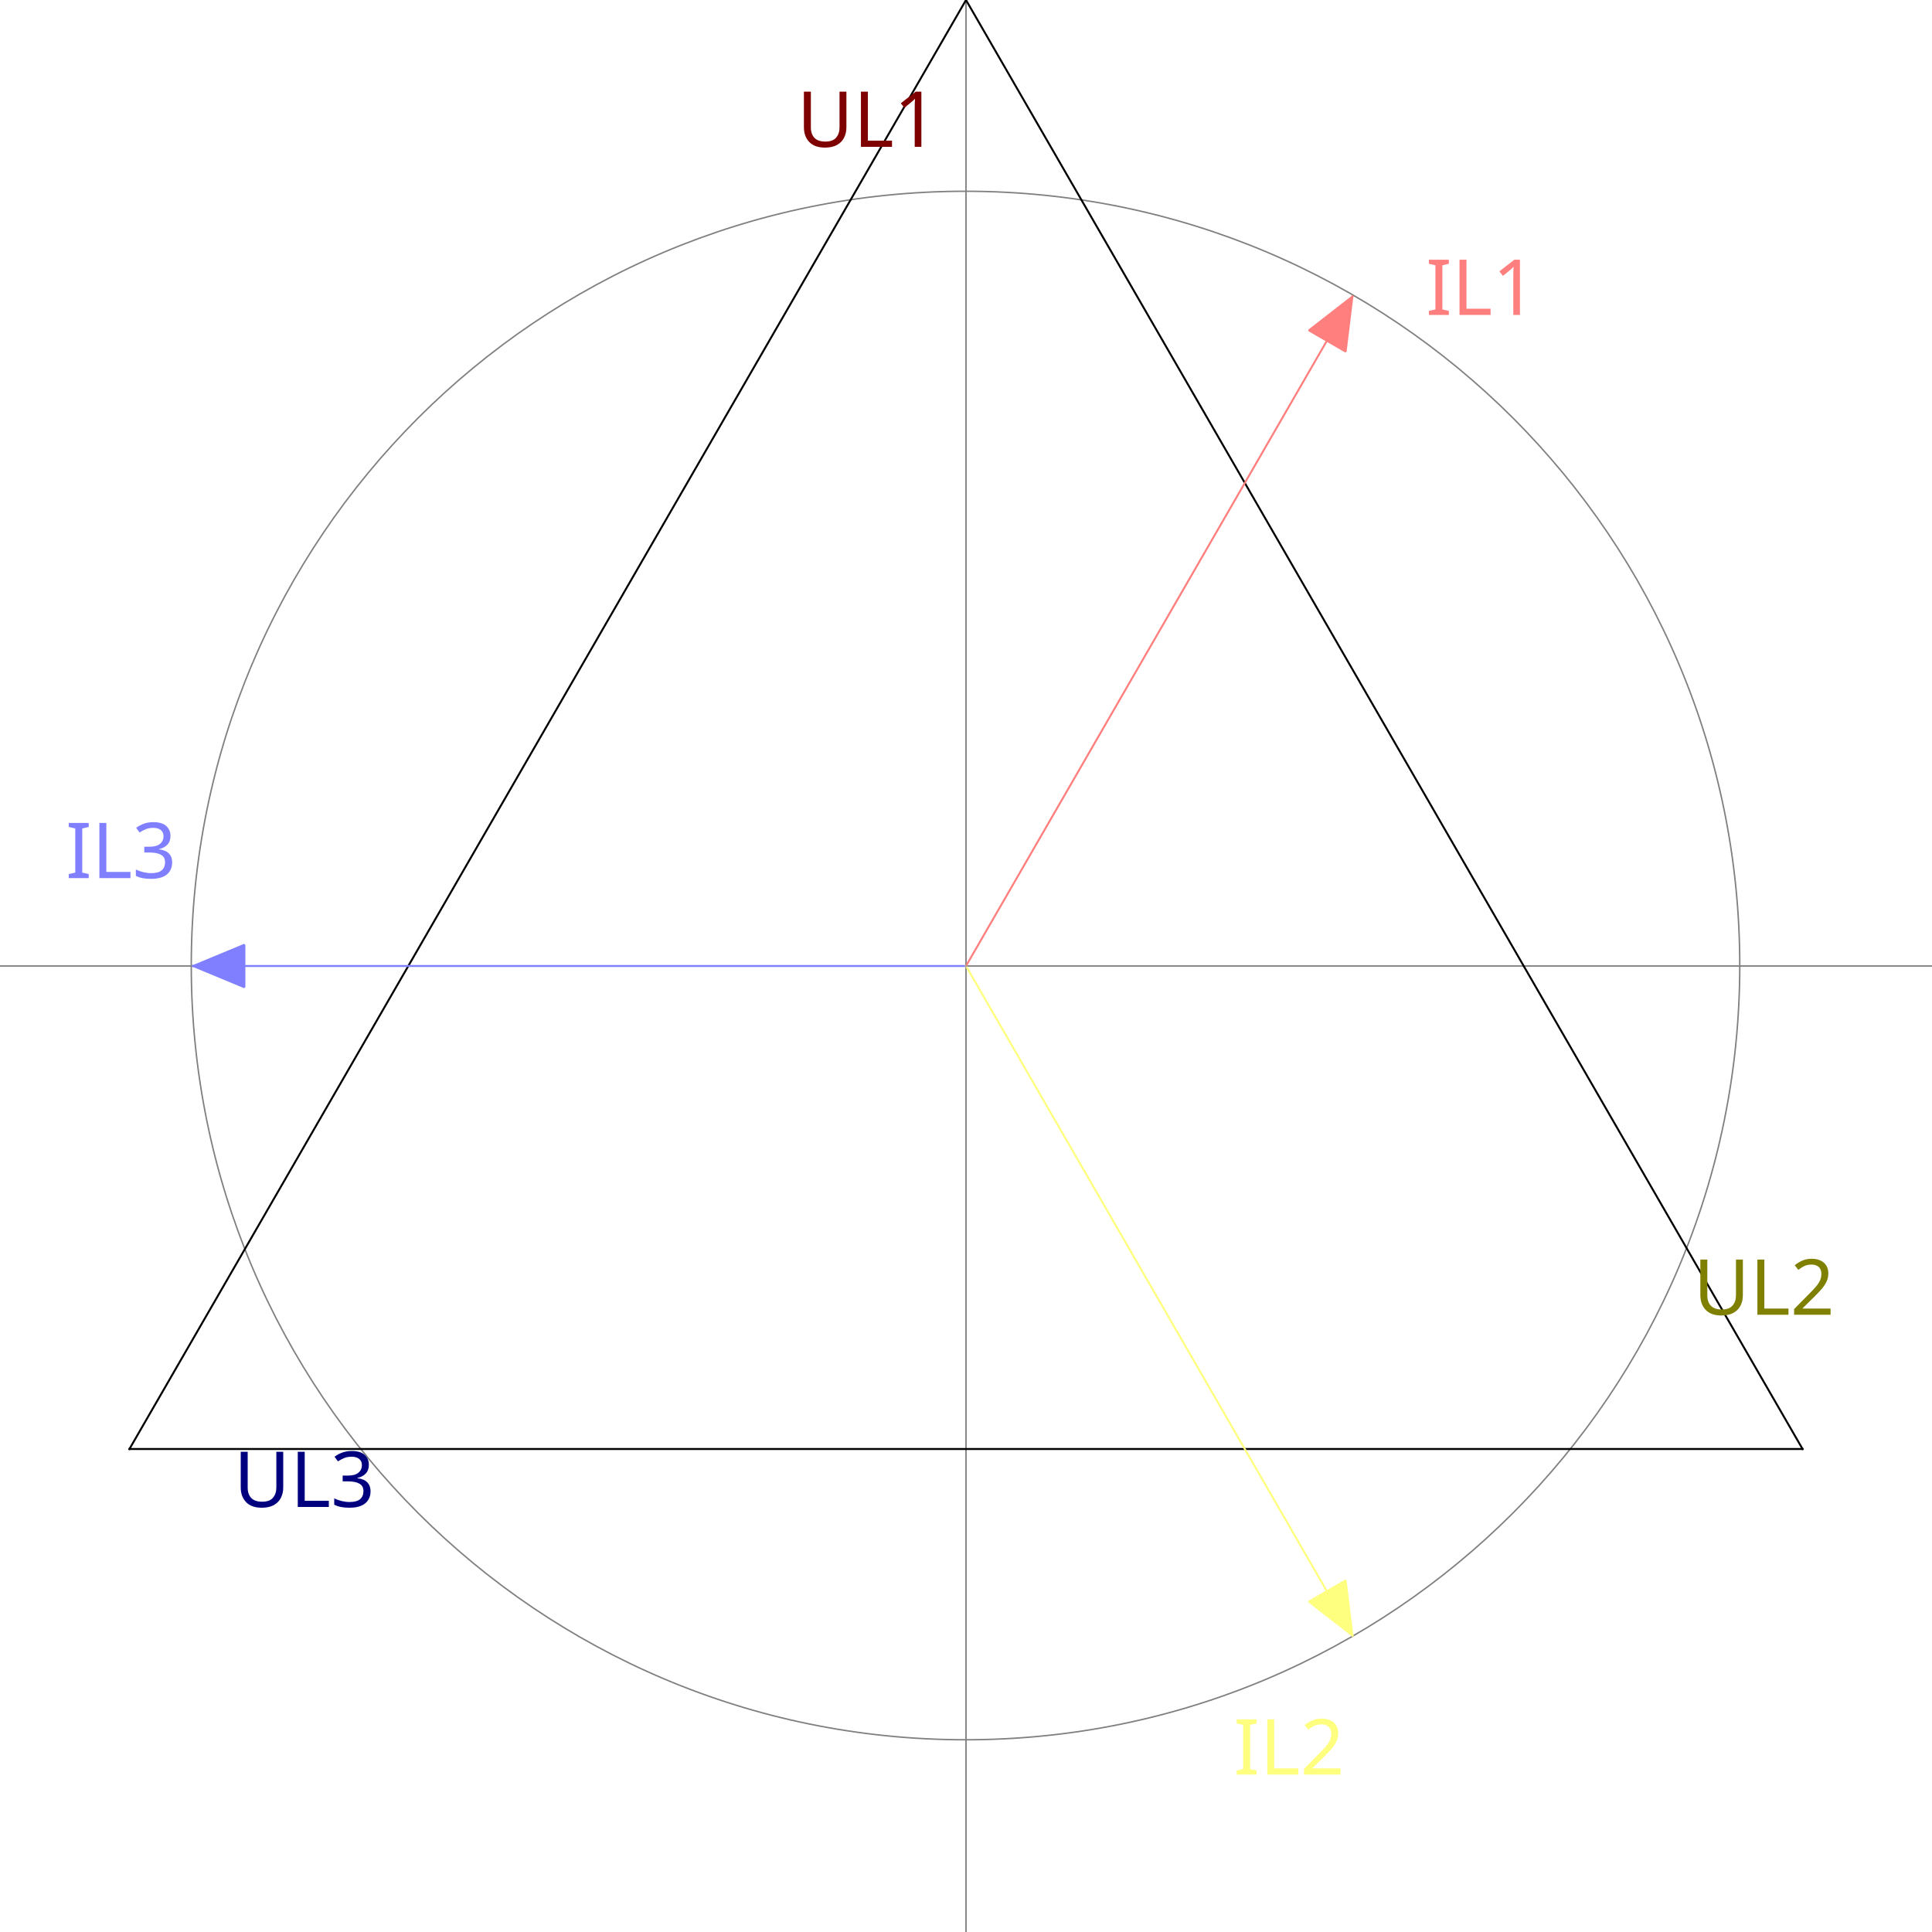
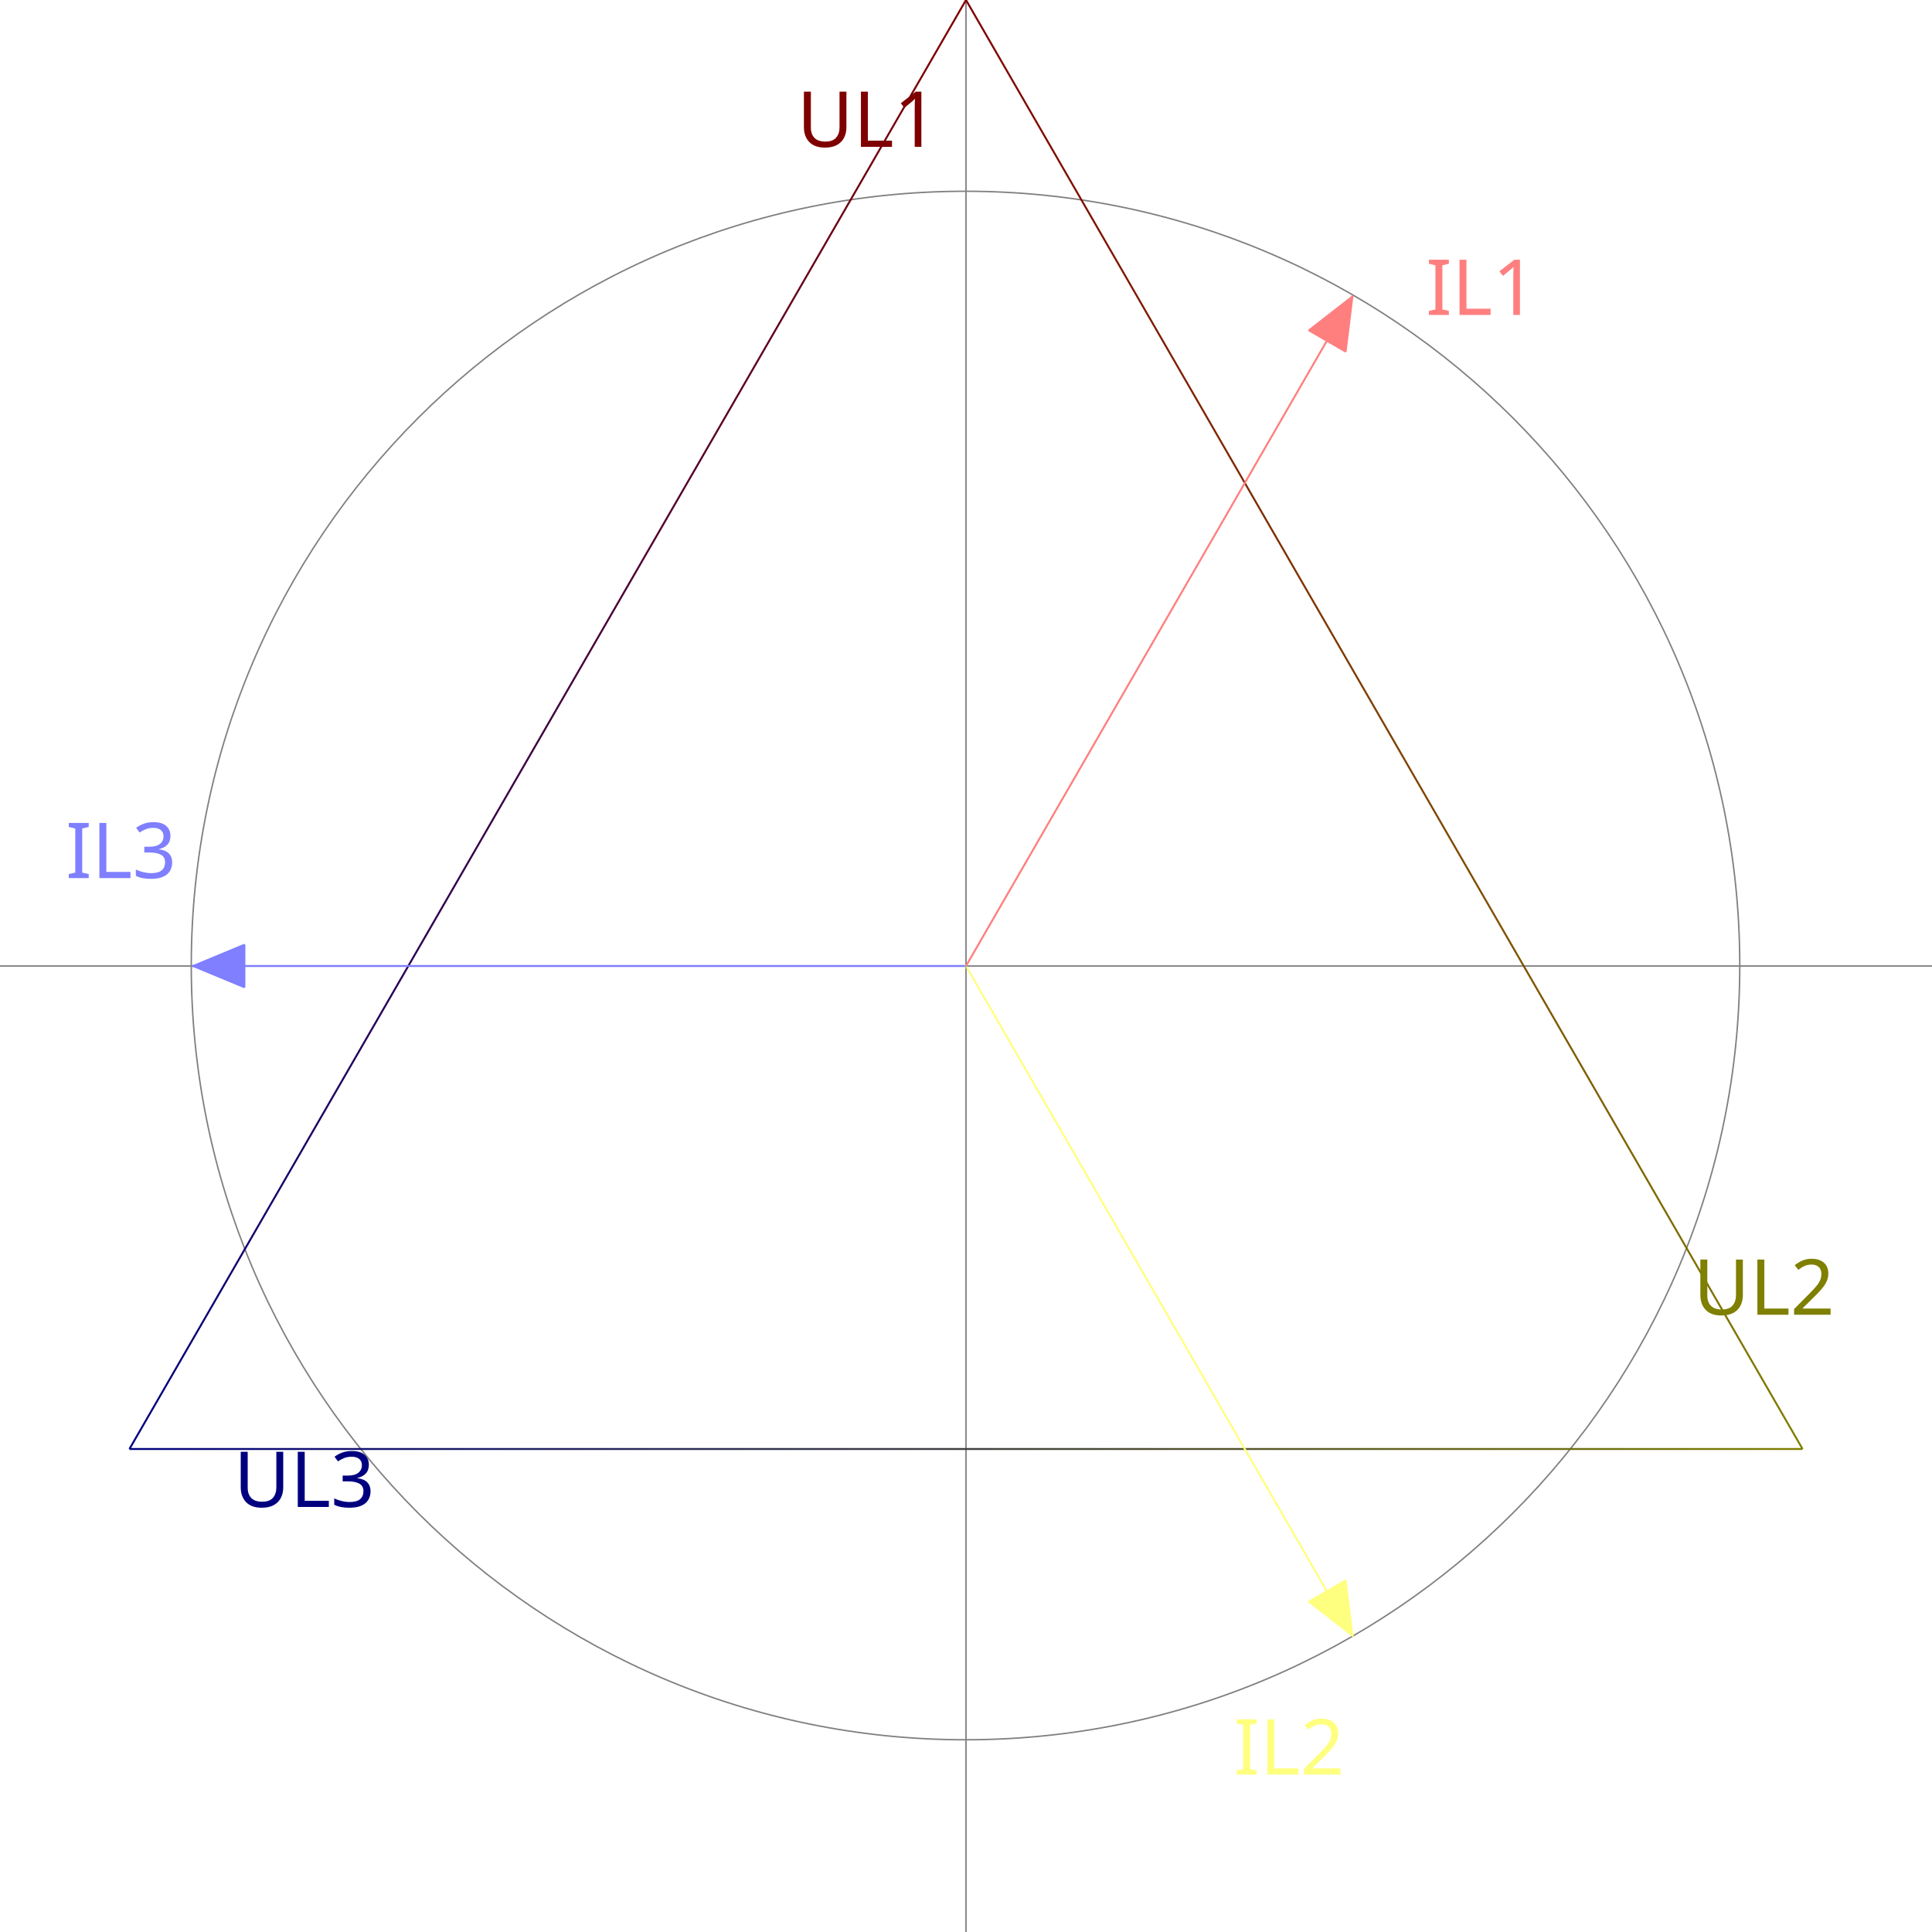
<svg xmlns="http://www.w3.org/2000/svg" width="705.556mm" height="705.556mm" viewBox="0 0 2000 2000" version="1.2" baseProfile="tiny">
  <defs>
- </defs>
+     <linearGradient gradientUnits="userSpaceOnUse" x1="1000" y1="0" x2="1866" y2="1500" id="gradient1">
+       <stop offset="0" stop-color="#7f0000" stop-opacity="1" />
+       <stop offset="1" stop-color="#7f7f00" stop-opacity="1" />
+     </linearGradient>
+     <linearGradient gradientUnits="userSpaceOnUse" x1="1866" y1="1500" x2="134" y2="1500" id="gradient2">
+       <stop offset="0" stop-color="#7f7f00" stop-opacity="1" />
+       <stop offset="1" stop-color="#00007f" stop-opacity="1" />
+     </linearGradient>
+     <linearGradient gradientUnits="userSpaceOnUse" x1="134" y1="1500" x2="1000" y2="0" id="gradient3">
+       <stop offset="0" stop-color="#00007f" stop-opacity="1" />
+       <stop offset="1" stop-color="#7f0000" stop-opacity="1" />
+     </linearGradient>
+     <linearGradient gradientUnits="userSpaceOnUse" x1="134" y1="1500" x2="1000" y2="0" id="gradient4">
+       <stop offset="0" stop-color="#00007f" stop-opacity="1" />
+       <stop offset="1" stop-color="#7f0000" stop-opacity="1" />
+     </linearGradient>
+     <linearGradient gradientUnits="userSpaceOnUse" x1="134" y1="1500" x2="1000" y2="0" id="gradient5">
+       <stop offset="0" stop-color="#00007f" stop-opacity="1" />
+       <stop offset="1" stop-color="#7f0000" stop-opacity="1" />
+     </linearGradient>
+     <linearGradient gradientUnits="userSpaceOnUse" x1="134" y1="1500" x2="1000" y2="0" id="gradient6">
+       <stop offset="0" stop-color="#00007f" stop-opacity="1" />
+       <stop offset="1" stop-color="#7f0000" stop-opacity="1" />
+     </linearGradient>
+     <linearGradient gradientUnits="userSpaceOnUse" x1="134" y1="1500" x2="1000" y2="0" id="gradient7">
+       <stop offset="0" stop-color="#00007f" stop-opacity="1" />
+       <stop offset="1" stop-color="#7f0000" stop-opacity="1" />
+     </linearGradient>
+     <linearGradient gradientUnits="userSpaceOnUse" x1="134" y1="1500" x2="1000" y2="0" id="gradient8">
+       <stop offset="0" stop-color="#00007f" stop-opacity="1" />
+       <stop offset="1" stop-color="#7f0000" stop-opacity="1" />
+     </linearGradient>
+     <linearGradient gradientUnits="userSpaceOnUse" x1="134" y1="1500" x2="1000" y2="0" id="gradient9">
+       <stop offset="0" stop-color="#00007f" stop-opacity="1" />
+       <stop offset="1" stop-color="#7f0000" stop-opacity="1" />
+     </linearGradient>
+     <linearGradient gradientUnits="userSpaceOnUse" x1="134" y1="1500" x2="1000" y2="0" id="gradient10">
+       <stop offset="0" stop-color="#00007f" stop-opacity="1" />
+       <stop offset="1" stop-color="#7f0000" stop-opacity="1" />
+     </linearGradient>
+     <linearGradient gradientUnits="userSpaceOnUse" x1="134" y1="1500" x2="1000" y2="0" id="gradient11">
+       <stop offset="0" stop-color="#00007f" stop-opacity="1" />
+       <stop offset="1" stop-color="#7f0000" stop-opacity="1" />
+     </linearGradient>
+     <linearGradient gradientUnits="userSpaceOnUse" x1="134" y1="1500" x2="1000" y2="0" id="gradient12">
+       <stop offset="0" stop-color="#00007f" stop-opacity="1" />
+       <stop offset="1" stop-color="#7f0000" stop-opacity="1" />
+     </linearGradient>
+     <linearGradient gradientUnits="userSpaceOnUse" x1="134" y1="1500" x2="1000" y2="0" id="gradient13">
+       <stop offset="0" stop-color="#00007f" stop-opacity="1" />
+       <stop offset="1" stop-color="#7f0000" stop-opacity="1" />
+     </linearGradient>
+     <linearGradient gradientUnits="userSpaceOnUse" x1="134" y1="1500" x2="1000" y2="0" id="gradient14">
+       <stop offset="0" stop-color="#00007f" stop-opacity="1" />
+       <stop offset="1" stop-color="#7f0000" stop-opacity="1" />
+     </linearGradient>
+   </defs>
  <g fill="none" stroke="black" stroke-width="1" fill-rule="evenodd" stroke-linecap="square" stroke-linejoin="bevel">
    <g fill="none" stroke="#808080" stroke-opacity="1" stroke-width="1.5" stroke-linecap="square" stroke-linejoin="bevel" transform="matrix(1,0,0,1,0,0)" font-family="Sans" font-size="80" font-weight="400" font-style="normal">
      <polyline fill="none" vector-effect="none" points="0,1000 2000,1000 " />
      <polyline fill="none" vector-effect="none" points="1000,0 1000,2000 " />
      <path vector-effect="none" fill-rule="evenodd" d="M1801,999.5 C1801,556.844 1442.16,198 999.5,198 C556.844,198 198,556.844 198,999.5 C198,1442.16 556.844,1801 999.5,1801 C1442.16,1801 1801,1442.16 1801,999.5 " />
    </g>
-     <g fill="none" stroke="#000000" stroke-opacity="1" stroke-width="2" stroke-linecap="square" stroke-linejoin="bevel" transform="matrix(1,0,0,1,0,0)" font-family="Sans" font-size="80" font-weight="400" font-style="normal">
-       <polyline fill="none" vector-effect="none" points="1000,0 1866,1500 " />
+     <g fill="url(#gradient1)" stroke="none" transform="matrix(1,0,0,1,0,0)" font-family="Sans" font-size="80" font-weight="400" font-style="normal">
+       <path vector-effect="none" fill-rule="evenodd" d="M999.134,0.5 L1865.13,1500.5 L1866.87,1499.5 L1000.87,-0.5 L999.134,0.5" />
    </g>
-     <g fill="none" stroke="#000000" stroke-opacity="1" stroke-width="2" stroke-linecap="square" stroke-linejoin="bevel" transform="matrix(1,0,0,1,0,0)" font-family="Sans" font-size="80" font-weight="400" font-style="normal">
-       <polyline fill="none" vector-effect="none" points="1866,1500 134,1500 " />
+     <g fill="url(#gradient2)" stroke="none" transform="matrix(1,0,0,1,0,0)" font-family="Sans" font-size="80" font-weight="400" font-style="normal">
+       <path vector-effect="none" fill-rule="evenodd" d="M1866,1499 L134,1499 L134,1501 L1866,1501 L1866,1499" />
    </g>
-     <g fill="none" stroke="#000000" stroke-opacity="1" stroke-width="2" stroke-linecap="square" stroke-linejoin="bevel" transform="matrix(1,0,0,1,0,0)" font-family="Sans" font-size="80" font-weight="400" font-style="normal">
-       <polyline fill="none" vector-effect="none" points="134,1500 1000,0 " />
+     <g fill="url(#gradient3)" stroke="none" transform="matrix(1,0,0,1,0,0)" font-family="Sans" font-size="80" font-weight="400" font-style="normal">
+       <path vector-effect="none" fill-rule="evenodd" d="M134.866,1500.5 L1000.87,0.5 L999.134,-0.5 L133.134,1499.5 L134.866,1500.5" />
    </g>
-     <g fill="none" stroke="#7f0000" stroke-opacity="1" stroke-width="2" stroke-linecap="square" stroke-linejoin="bevel" transform="matrix(1,0,0,1,0,0)" font-family="Sans" font-size="80" font-weight="400" font-style="normal">
+     <g fill="url(#gradient4)" stroke="#7f0000" stroke-opacity="1" stroke-width="2" stroke-linecap="square" stroke-linejoin="bevel" transform="matrix(1,0,0,1,0,0)" font-family="Sans" font-size="80" font-weight="400" font-style="normal">
      <text fill="#7f0000" fill-opacity="1" stroke="none" xml:space="preserve" x="825" y="152" font-family="Sans" font-size="80" font-weight="400" font-style="normal">UL1</text>
    </g>
-     <g fill="none" stroke="#7f7f00" stroke-opacity="1" stroke-width="2" stroke-linecap="square" stroke-linejoin="bevel" transform="matrix(1,0,0,1,0,0)" font-family="Sans" font-size="80" font-weight="400" font-style="normal">
+     <g fill="url(#gradient5)" stroke="#7f7f00" stroke-opacity="1" stroke-width="2" stroke-linecap="square" stroke-linejoin="bevel" transform="matrix(1,0,0,1,0,0)" font-family="Sans" font-size="80" font-weight="400" font-style="normal">
      <text fill="#7f7f00" fill-opacity="1" stroke="none" xml:space="preserve" x="1753" y="1361" font-family="Sans" font-size="80" font-weight="400" font-style="normal">UL2</text>
    </g>
-     <g fill="none" stroke="#00007f" stroke-opacity="1" stroke-width="2" stroke-linecap="square" stroke-linejoin="bevel" transform="matrix(1,0,0,1,0,0)" font-family="Sans" font-size="80" font-weight="400" font-style="normal">
+     <g fill="url(#gradient6)" stroke="#00007f" stroke-opacity="1" stroke-width="2" stroke-linecap="square" stroke-linejoin="bevel" transform="matrix(1,0,0,1,0,0)" font-family="Sans" font-size="80" font-weight="400" font-style="normal">
      <text fill="#00007f" fill-opacity="1" stroke="none" xml:space="preserve" x="242" y="1560" font-family="Sans" font-size="80" font-weight="400" font-style="normal">UL3</text>
    </g>
-     <g fill="none" stroke="#7f7fff" stroke-opacity="1" stroke-width="2" stroke-linecap="square" stroke-linejoin="bevel" transform="matrix(1,0,0,1,0,0)" font-family="Sans" font-size="80" font-weight="400" font-style="normal">
+     <g fill="url(#gradient7)" stroke="#7f7fff" stroke-opacity="1" stroke-width="2" stroke-linecap="square" stroke-linejoin="bevel" transform="matrix(1,0,0,1,0,0)" font-family="Sans" font-size="80" font-weight="400" font-style="normal">
      <path vector-effect="none" fill-rule="evenodd" d="M200,1000 L253,978 L253,1022 L200,1000" />
    </g>
    <g fill="#7f7fff" fill-opacity="1" stroke="none" transform="matrix(1,0,0,1,0,0)" font-family="Sans" font-size="80" font-weight="400" font-style="normal">
      <path vector-effect="none" fill-rule="evenodd" d="M200,1000 L253,978 L253,1022" />
    </g>
-     <g fill="none" stroke="#7f7fff" stroke-opacity="1" stroke-width="2" stroke-linecap="square" stroke-linejoin="bevel" transform="matrix(1,0,0,1,0,0)" font-family="Sans" font-size="80" font-weight="400" font-style="normal">
+     <g fill="url(#gradient8)" stroke="#7f7fff" stroke-opacity="1" stroke-width="2" stroke-linecap="square" stroke-linejoin="bevel" transform="matrix(1,0,0,1,0,0)" font-family="Sans" font-size="80" font-weight="400" font-style="normal">
      <polyline fill="none" vector-effect="none" points="1000,1000 200,1000 " />
      <text fill="#7f7fff" fill-opacity="1" stroke="none" xml:space="preserve" x="68" y="909" font-family="Sans" font-size="80" font-weight="400" font-style="normal">IL3</text>
    </g>
-     <g fill="none" stroke="#ffff7f" stroke-opacity="1" stroke-width="2" stroke-linecap="square" stroke-linejoin="bevel" transform="matrix(1,0,0,1,0,0)" font-family="Sans" font-size="80" font-weight="400" font-style="normal">
+     <g fill="url(#gradient9)" stroke="#ffff7f" stroke-opacity="1" stroke-width="2" stroke-linecap="square" stroke-linejoin="bevel" transform="matrix(1,0,0,1,0,0)" font-family="Sans" font-size="80" font-weight="400" font-style="normal">
      <path vector-effect="none" fill-rule="evenodd" d="M1400,1693 L1355,1658 L1393,1636 L1400,1693" />
    </g>
    <g fill="#ffff7f" fill-opacity="1" stroke="none" transform="matrix(1,0,0,1,0,0)" font-family="Sans" font-size="80" font-weight="400" font-style="normal">
      <path vector-effect="none" fill-rule="evenodd" d="M1400,1693 L1355,1658 L1393,1636" />
    </g>
-     <g fill="none" stroke="#ffff7f" stroke-opacity="1" stroke-width="2" stroke-linecap="square" stroke-linejoin="bevel" transform="matrix(1,0,0,1,0,0)" font-family="Sans" font-size="80" font-weight="400" font-style="normal">
+     <g fill="url(#gradient10)" stroke="#ffff7f" stroke-opacity="1" stroke-width="2" stroke-linecap="square" stroke-linejoin="bevel" transform="matrix(1,0,0,1,0,0)" font-family="Sans" font-size="80" font-weight="400" font-style="normal">
      <polyline fill="none" vector-effect="none" points="1000,1000 1400,1693 " />
      <text fill="#ffff7f" fill-opacity="1" stroke="none" xml:space="preserve" x="1277" y="1837" font-family="Sans" font-size="80" font-weight="400" font-style="normal">IL2</text>
    </g>
-     <g fill="none" stroke="#ff7f7f" stroke-opacity="1" stroke-width="2" stroke-linecap="square" stroke-linejoin="bevel" transform="matrix(1,0,0,1,0,0)" font-family="Sans" font-size="80" font-weight="400" font-style="normal">
+     <g fill="url(#gradient11)" stroke="#ff7f7f" stroke-opacity="1" stroke-width="2" stroke-linecap="square" stroke-linejoin="bevel" transform="matrix(1,0,0,1,0,0)" font-family="Sans" font-size="80" font-weight="400" font-style="normal">
      <path vector-effect="none" fill-rule="evenodd" d="M1400,307 L1393,364 L1355,342 L1400,307" />
    </g>
    <g fill="#ff7f7f" fill-opacity="1" stroke="none" transform="matrix(1,0,0,1,0,0)" font-family="Sans" font-size="80" font-weight="400" font-style="normal">
      <path vector-effect="none" fill-rule="evenodd" d="M1400,307 L1393,364 L1355,342" />
    </g>
-     <g fill="none" stroke="#ff7f7f" stroke-opacity="1" stroke-width="2" stroke-linecap="square" stroke-linejoin="bevel" transform="matrix(1,0,0,1,0,0)" font-family="Sans" font-size="80" font-weight="400" font-style="normal">
+     <g fill="url(#gradient12)" stroke="#ff7f7f" stroke-opacity="1" stroke-width="2" stroke-linecap="square" stroke-linejoin="bevel" transform="matrix(1,0,0,1,0,0)" font-family="Sans" font-size="80" font-weight="400" font-style="normal">
      <polyline fill="none" vector-effect="none" points="1000,1000 1400,307 " />
      <text fill="#ff7f7f" fill-opacity="1" stroke="none" xml:space="preserve" x="1476" y="326" font-family="Sans" font-size="80" font-weight="400" font-style="normal">IL1</text>
    </g>
-     <g fill="none" stroke="#a0a0a4" stroke-opacity="1" stroke-width="2" stroke-linecap="square" stroke-linejoin="bevel" transform="matrix(1,0,0,1,0,0)" font-family="Sans" font-size="80" font-weight="400" font-style="normal">
+     <g fill="url(#gradient13)" stroke="#a0a0a4" stroke-opacity="1" stroke-width="2" stroke-linecap="square" stroke-linejoin="bevel" transform="matrix(1,0,0,1,0,0)" font-family="Sans" font-size="80" font-weight="400" font-style="normal">
</g>
    <g fill="#a0a0a4" fill-opacity="1" stroke="none" transform="matrix(1,0,0,1,0,0)" font-family="Sans" font-size="80" font-weight="400" font-style="normal">
      <rect x="999" y="999" width="2" height="2" />
    </g>
-     <g fill="none" stroke="#a0a0a4" stroke-opacity="1" stroke-width="2" stroke-linecap="square" stroke-linejoin="bevel" transform="matrix(1,0,0,1,0,0)" font-family="Sans" font-size="80" font-weight="400" font-style="normal">
+     <g fill="url(#gradient14)" stroke="#a0a0a4" stroke-opacity="1" stroke-width="2" stroke-linecap="square" stroke-linejoin="bevel" transform="matrix(1,0,0,1,0,0)" font-family="Sans" font-size="80" font-weight="400" font-style="normal">
</g>
  </g>
</svg>
